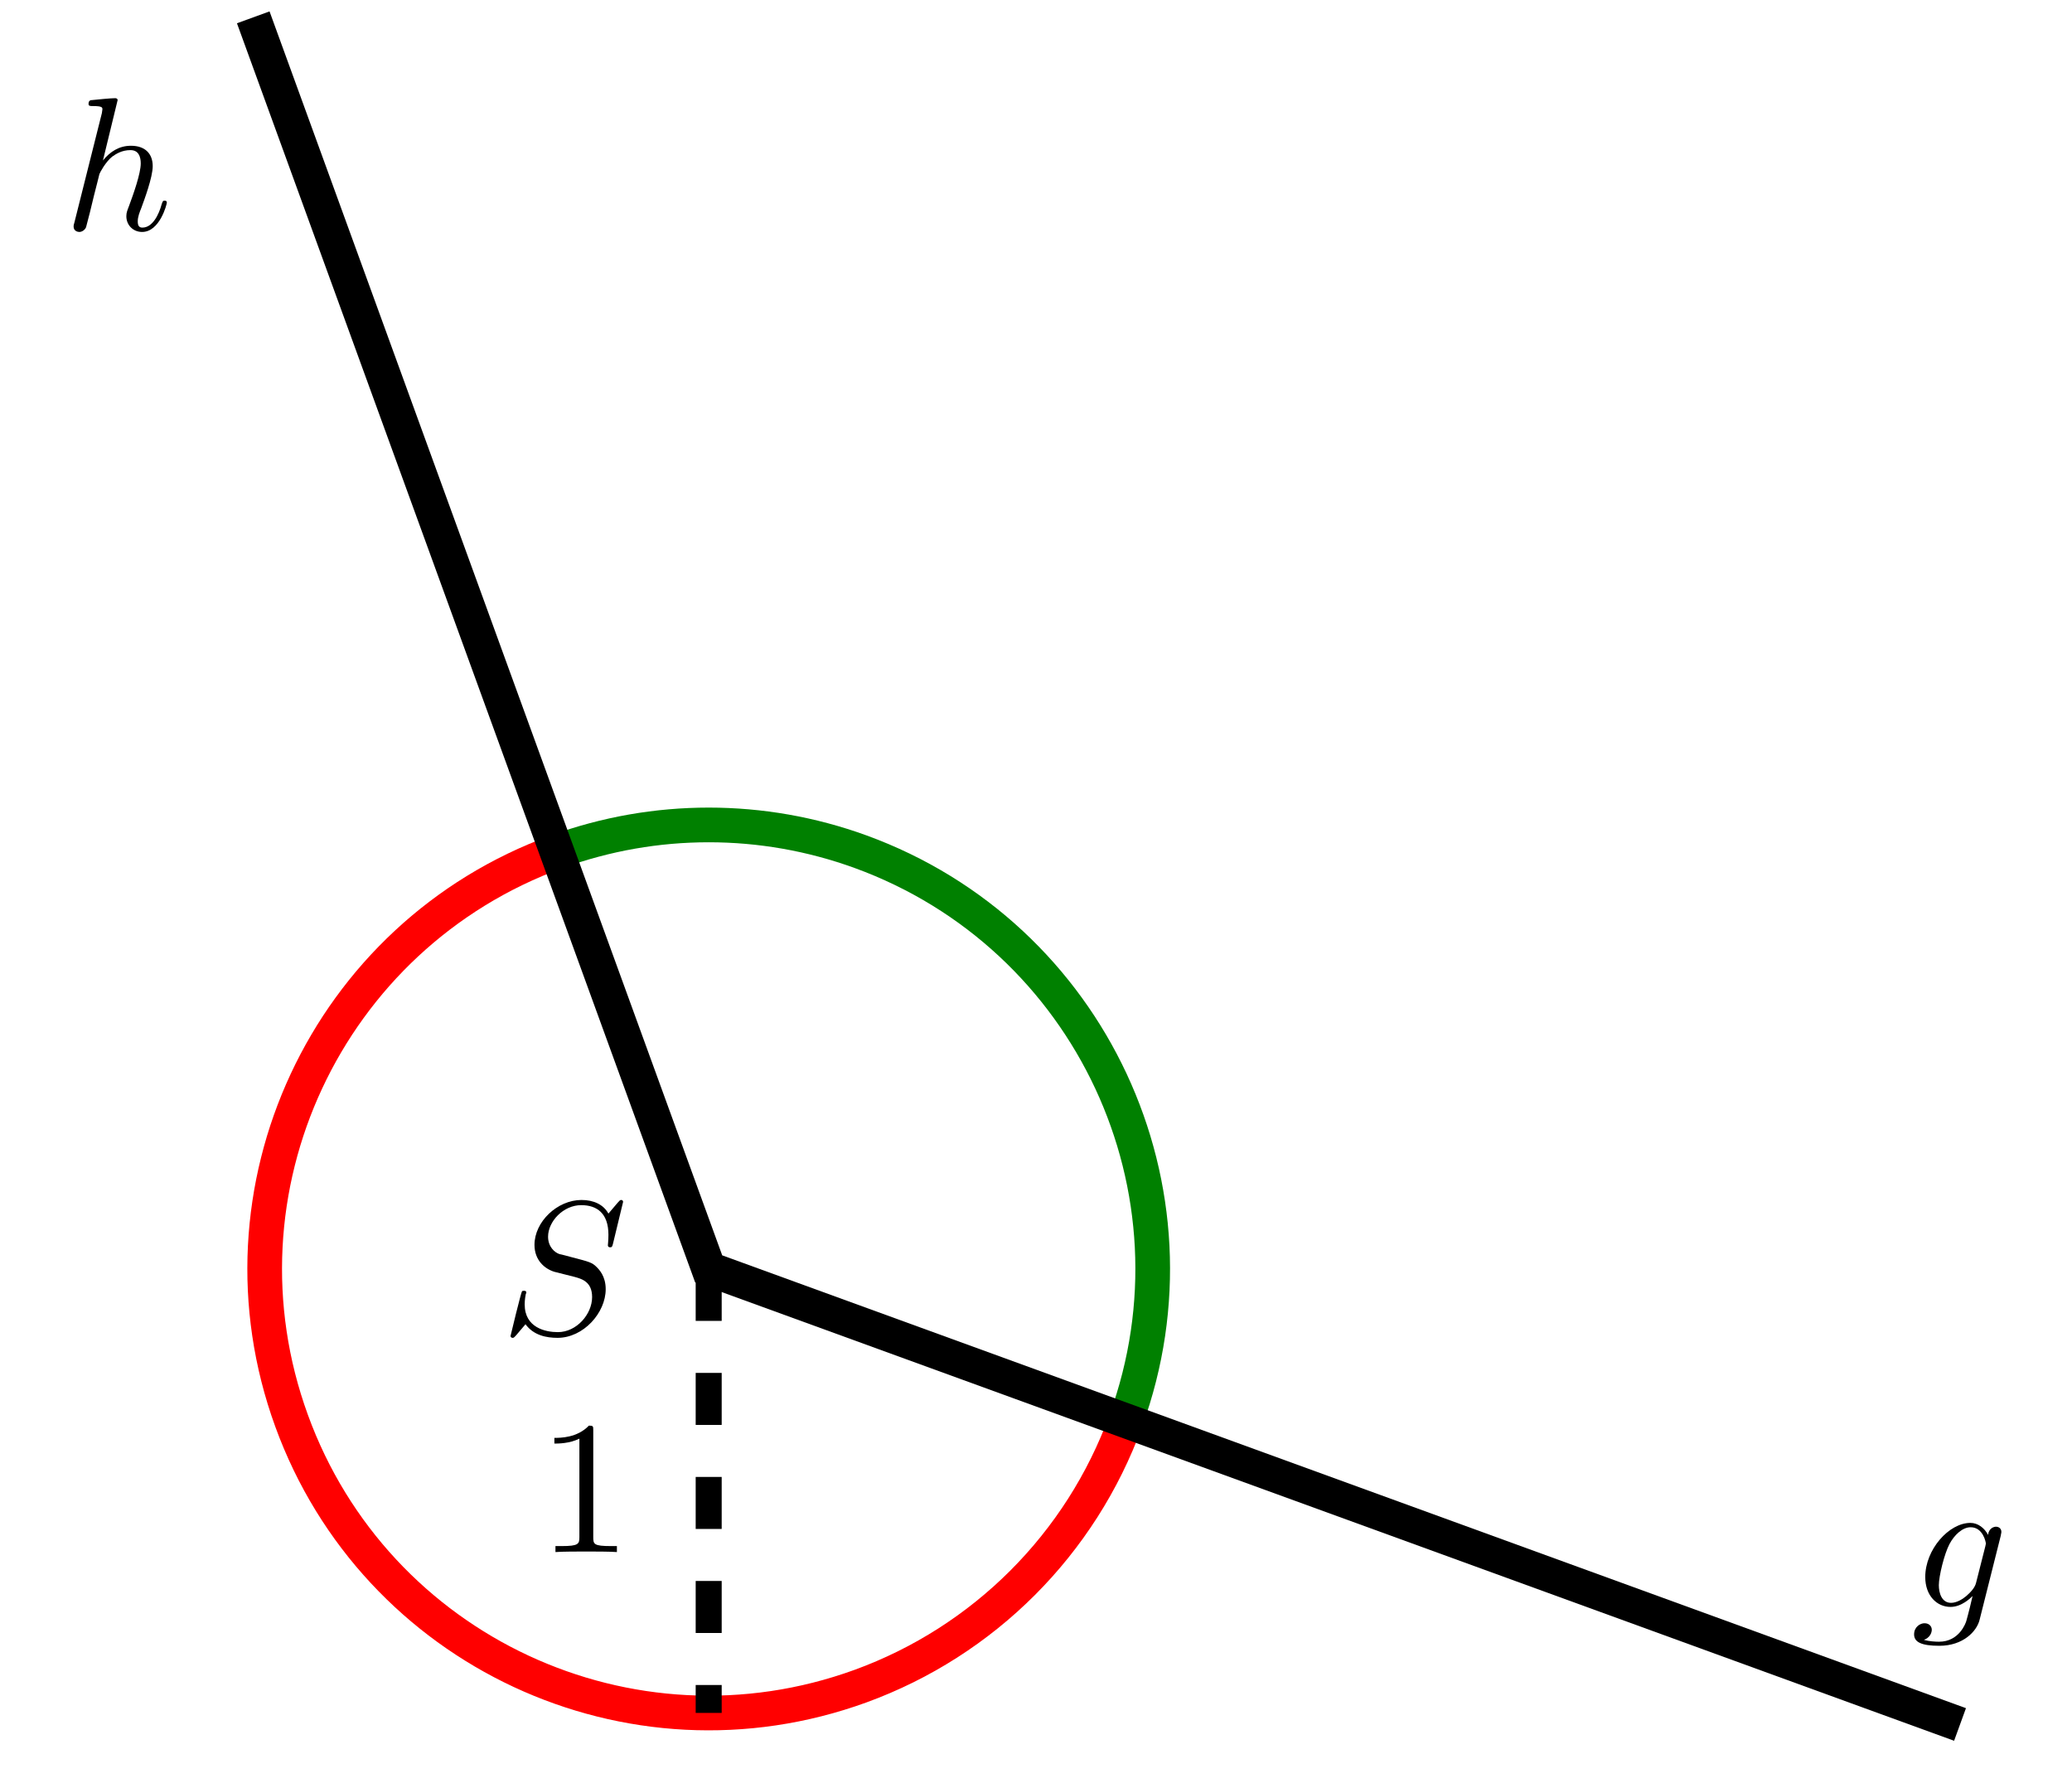
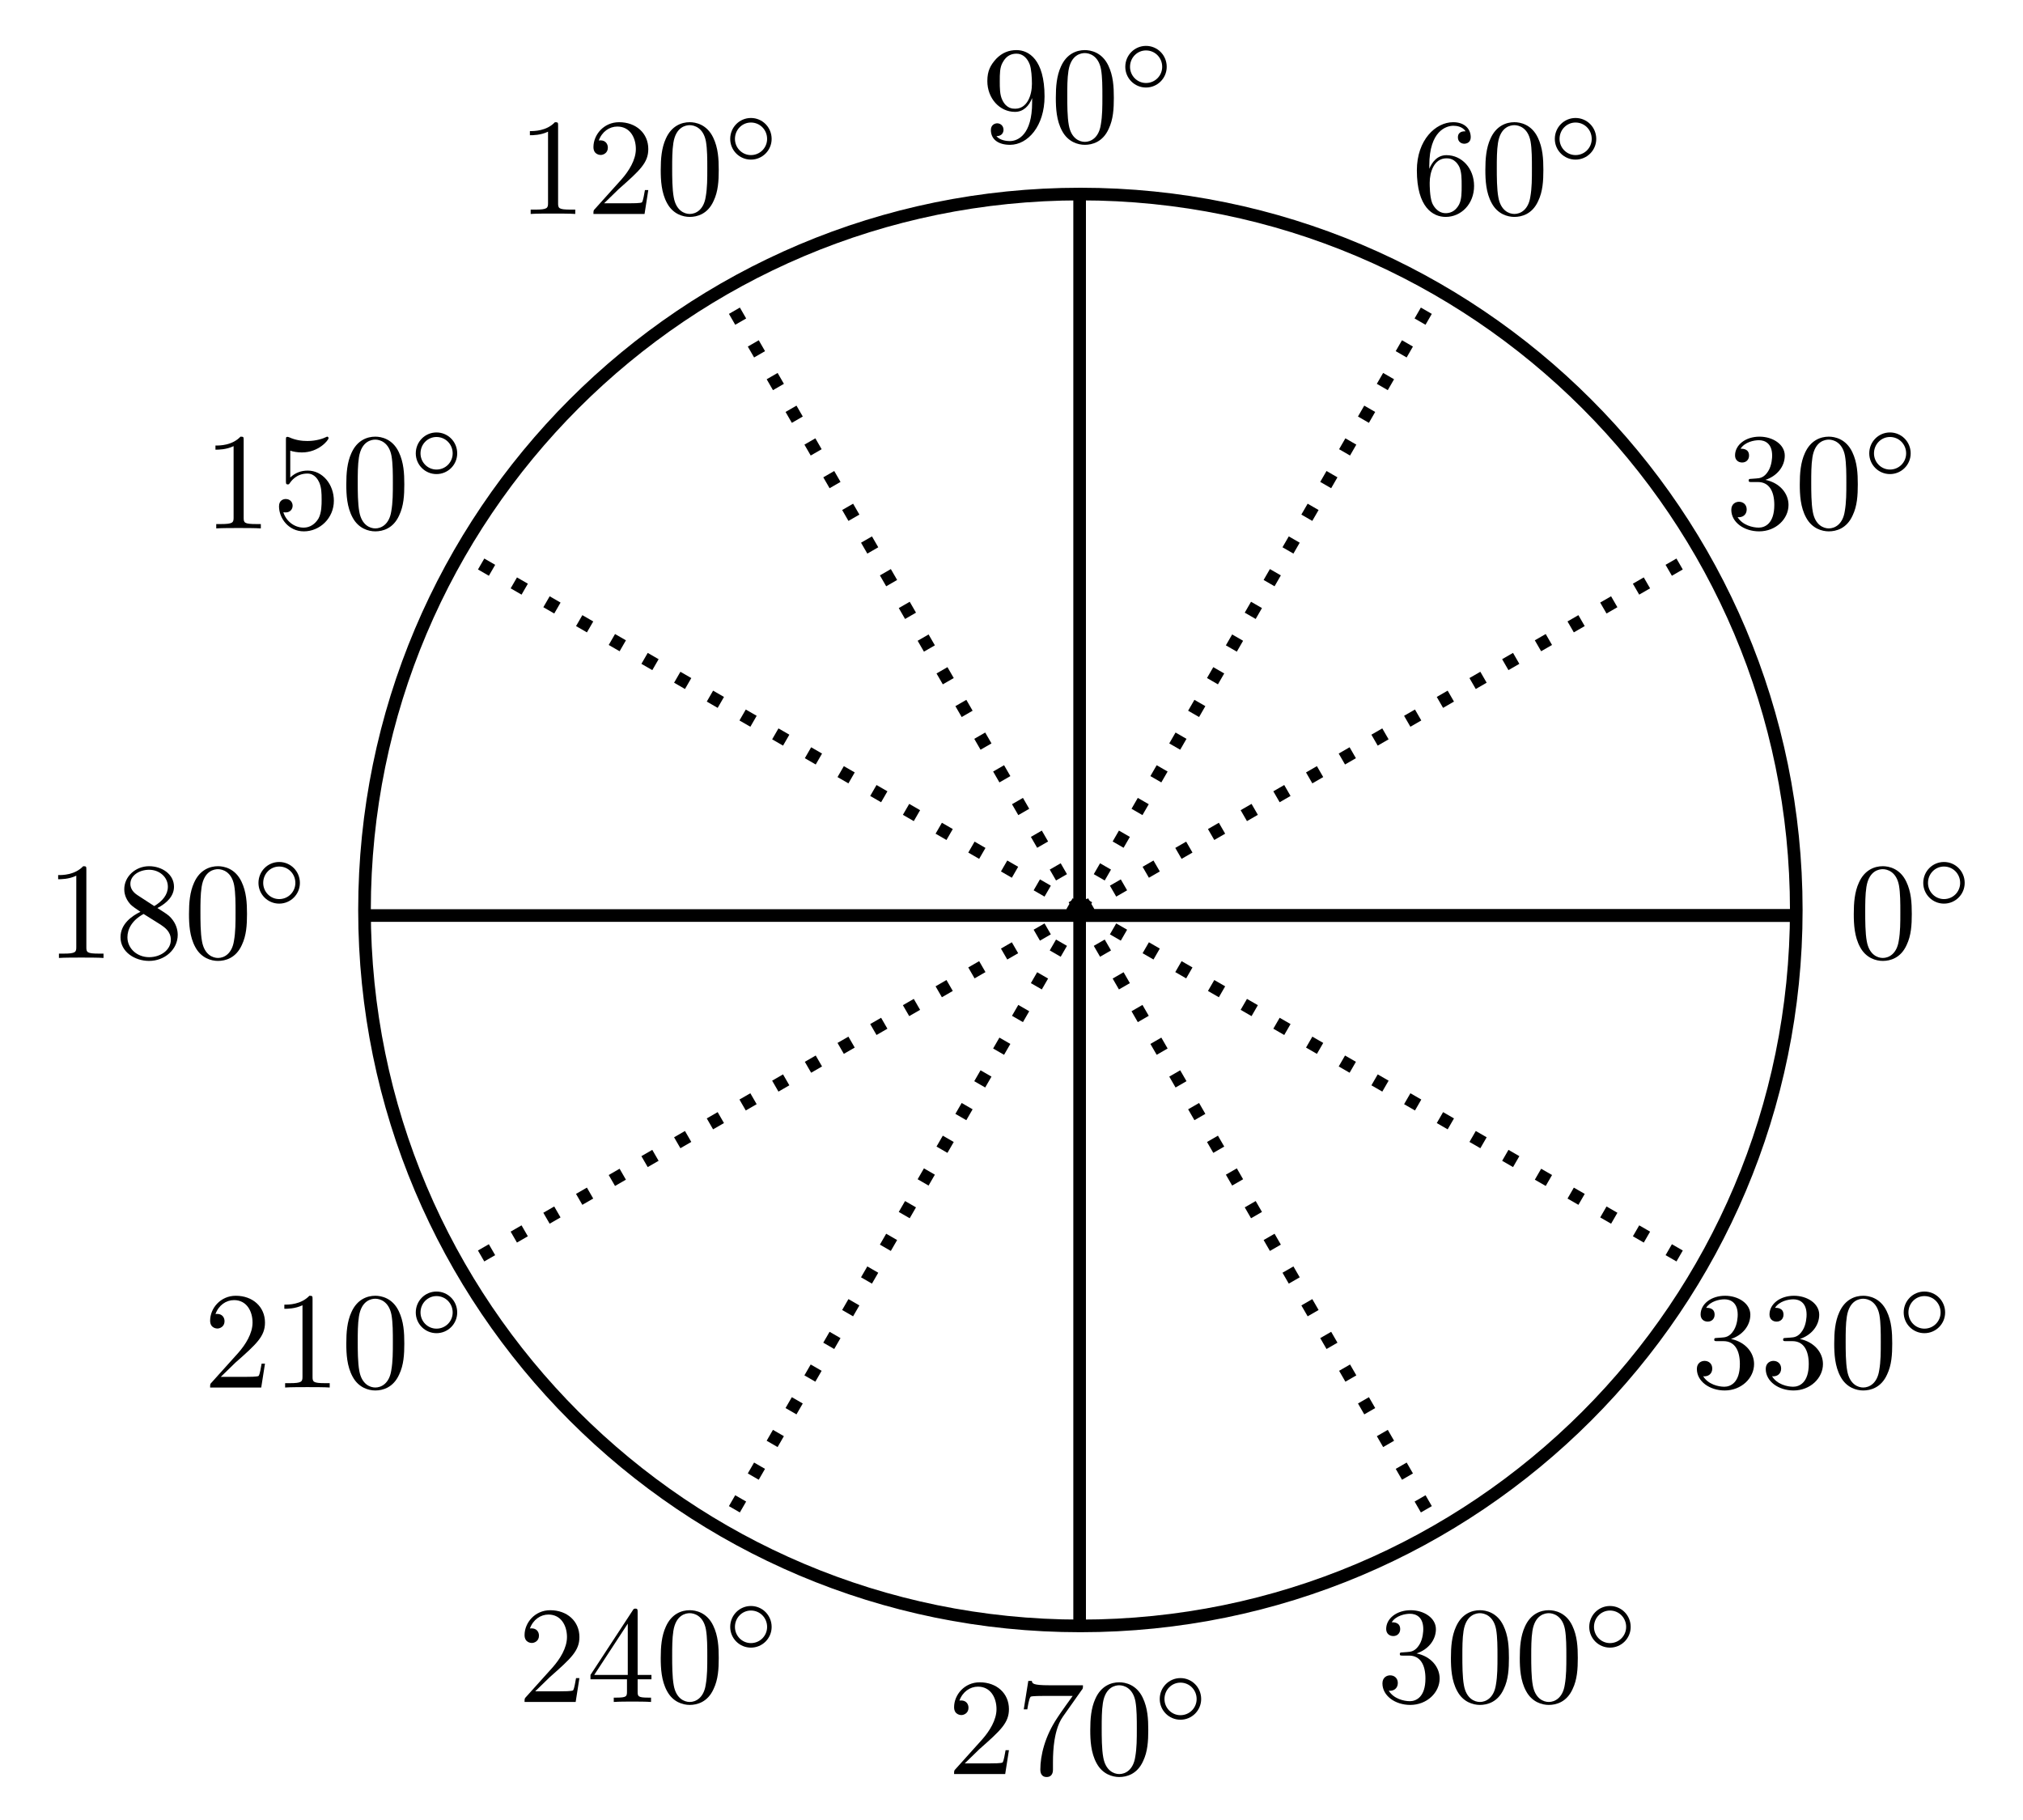
- <svg xmlns="http://www.w3.org/2000/svg" xmlns:xlink="http://www.w3.org/1999/xlink" width="119.083pt" height="102.704pt" viewBox="0 0 119.083 102.704" version="1.1">
+ <svg xmlns="http://www.w3.org/2000/svg" xmlns:xlink="http://www.w3.org/1999/xlink" width="160.209pt" height="144.122pt" viewBox="0 0 160.209 144.122" version="1.1">
  <defs>
    <g>
      <symbol overflow="visible" id="glyph0-0">
        <path style="stroke:none;" d="" />
      </symbol>
      <symbol overflow="visible" id="glyph0-1">
-         <path style="stroke:none;" d="M 7.031 -7.578 C 7.031 -7.609 7.016 -7.688 6.922 -7.688 C 6.859 -7.688 6.844 -7.672 6.719 -7.531 L 6.188 -6.906 C 5.906 -7.422 5.344 -7.688 4.641 -7.688 C 3.25 -7.688 1.938 -6.438 1.938 -5.109 C 1.938 -4.234 2.516 -3.734 3.078 -3.562 L 4.25 -3.266 C 4.641 -3.156 5.25 -3 5.25 -2.109 C 5.25 -1.125 4.359 -0.094 3.281 -0.094 C 2.578 -0.094 1.375 -0.344 1.375 -1.688 C 1.375 -1.953 1.422 -2.219 1.438 -2.281 C 1.453 -2.328 1.469 -2.328 1.469 -2.359 C 1.469 -2.469 1.391 -2.469 1.328 -2.469 C 1.281 -2.469 1.25 -2.469 1.219 -2.438 C 1.172 -2.391 0.562 0.094 0.562 0.125 C 0.562 0.203 0.625 0.234 0.688 0.234 C 0.734 0.234 0.75 0.234 0.891 0.078 L 1.422 -0.547 C 1.891 0.094 2.625 0.234 3.266 0.234 C 4.75 0.234 6.031 -1.203 6.031 -2.562 C 6.031 -3.312 5.656 -3.688 5.5 -3.844 C 5.25 -4.094 5.078 -4.141 4.109 -4.391 C 3.875 -4.453 3.484 -4.562 3.375 -4.578 C 3.094 -4.672 2.719 -5 2.719 -5.578 C 2.719 -6.453 3.594 -7.391 4.625 -7.391 C 5.531 -7.391 6.188 -6.922 6.188 -5.688 C 6.188 -5.344 6.156 -5.141 6.156 -5.078 C 6.156 -5.078 6.156 -4.969 6.281 -4.969 C 6.391 -4.969 6.406 -5 6.453 -5.188 Z " />
+         <path style="stroke:none;" d="M 5.016 -3.484 C 5.016 -4.359 4.969 -5.234 4.578 -6.047 C 4.078 -7.094 3.188 -7.266 2.719 -7.266 C 2.078 -7.266 1.281 -6.984 0.828 -5.969 C 0.484 -5.219 0.422 -4.359 0.422 -3.484 C 0.422 -2.672 0.469 -1.688 0.922 -0.859 C 1.391 0.016 2.188 0.234 2.719 0.234 C 3.297 0.234 4.141 0.016 4.609 -1.031 C 4.969 -1.781 5.016 -2.625 5.016 -3.484 Z M 2.719 0 C 2.297 0 1.641 -0.266 1.453 -1.312 C 1.328 -1.969 1.328 -2.984 1.328 -3.625 C 1.328 -4.312 1.328 -5.031 1.422 -5.625 C 1.625 -6.922 2.438 -7.031 2.719 -7.031 C 3.078 -7.031 3.797 -6.828 4 -5.75 C 4.109 -5.141 4.109 -4.312 4.109 -3.625 C 4.109 -2.797 4.109 -2.062 3.984 -1.359 C 3.828 -0.328 3.203 0 2.719 0 Z " />
      </symbol>
      <symbol overflow="visible" id="glyph0-2">
-         <path style="stroke:none;" d="M 5.141 -4.109 C 5.141 -4.172 5.172 -4.234 5.172 -4.312 C 5.172 -4.5 5.031 -4.609 4.859 -4.609 C 4.75 -4.609 4.453 -4.531 4.406 -4.141 C 4.203 -4.531 3.828 -4.828 3.391 -4.828 C 2.156 -4.828 0.797 -3.297 0.797 -1.719 C 0.797 -0.641 1.469 0 2.25 0 C 2.891 0 3.406 -0.516 3.516 -0.625 C 3.297 0.344 3.156 0.797 3.156 0.812 C 3.125 0.922 2.75 2 1.594 2 C 1.391 2 1.031 1.984 0.719 1.891 C 1.047 1.781 1.172 1.5 1.172 1.312 C 1.172 1.141 1.047 0.938 0.75 0.938 C 0.516 0.938 0.156 1.141 0.156 1.578 C 0.156 2.016 0.562 2.234 1.609 2.234 C 2.984 2.234 3.766 1.391 3.922 0.734 Z M 3.719 -1.391 C 3.656 -1.109 3.406 -0.844 3.156 -0.625 C 2.938 -0.438 2.594 -0.234 2.281 -0.234 C 1.734 -0.234 1.578 -0.812 1.578 -1.25 C 1.578 -1.766 1.891 -3.047 2.188 -3.609 C 2.469 -4.141 2.938 -4.578 3.406 -4.578 C 4.125 -4.578 4.281 -3.703 4.281 -3.641 C 4.281 -3.594 4.25 -3.516 4.25 -3.484 Z " />
+         <path style="stroke:none;" d="M 4 -3.469 L 4 -3.125 C 4 -0.562 2.875 -0.062 2.234 -0.062 C 2.047 -0.062 1.469 -0.094 1.172 -0.453 C 1.641 -0.453 1.734 -0.781 1.734 -0.953 C 1.734 -1.297 1.469 -1.469 1.234 -1.469 C 1.062 -1.469 0.734 -1.359 0.734 -0.938 C 0.734 -0.203 1.312 0.234 2.25 0.234 C 3.656 0.234 4.984 -1.25 4.984 -3.594 C 4.984 -6.516 3.734 -7.266 2.766 -7.266 C 2.156 -7.266 1.625 -7.062 1.156 -6.578 C 0.703 -6.078 0.453 -5.625 0.453 -4.812 C 0.453 -3.453 1.422 -2.375 2.641 -2.375 C 3.297 -2.375 3.75 -2.828 4 -3.469 Z M 2.656 -2.625 C 2.469 -2.625 1.969 -2.625 1.641 -3.312 C 1.438 -3.719 1.438 -4.266 1.438 -4.797 C 1.438 -5.391 1.438 -5.906 1.672 -6.297 C 1.969 -6.844 2.375 -6.984 2.766 -6.984 C 3.266 -6.984 3.625 -6.625 3.812 -6.125 C 3.938 -5.781 3.984 -5.094 3.984 -4.594 C 3.984 -3.688 3.609 -2.625 2.656 -2.625 Z " />
      </symbol>
      <symbol overflow="visible" id="glyph0-3">
-         <path style="stroke:none;" d="M 3.125 -7.453 C 3.125 -7.453 3.125 -7.562 2.984 -7.562 C 2.734 -7.562 1.938 -7.484 1.656 -7.453 C 1.578 -7.453 1.453 -7.438 1.453 -7.234 C 1.453 -7.109 1.547 -7.109 1.719 -7.109 C 2.234 -7.109 2.25 -7.031 2.25 -6.922 L 2.219 -6.703 L 0.641 -0.422 C 0.594 -0.266 0.594 -0.25 0.594 -0.188 C 0.594 0.062 0.812 0.125 0.922 0.125 C 1.094 0.125 1.266 -0.016 1.312 -0.156 L 1.531 -1 L 1.766 -1.969 C 1.828 -2.219 1.891 -2.453 1.953 -2.703 C 1.969 -2.766 2.062 -3.125 2.078 -3.203 C 2.109 -3.297 2.438 -3.906 2.812 -4.203 C 3.047 -4.375 3.391 -4.578 3.859 -4.578 C 4.328 -4.578 4.453 -4.203 4.453 -3.812 C 4.453 -3.234 4.031 -2.047 3.781 -1.375 C 3.688 -1.125 3.625 -1 3.625 -0.781 C 3.625 -0.266 4.016 0.125 4.531 0.125 C 5.547 0.125 5.953 -1.469 5.953 -1.562 C 5.953 -1.672 5.859 -1.672 5.828 -1.672 C 5.719 -1.672 5.719 -1.641 5.656 -1.469 C 5.5 -0.891 5.141 -0.125 4.547 -0.125 C 4.359 -0.125 4.281 -0.234 4.281 -0.484 C 4.281 -0.75 4.391 -1.016 4.484 -1.25 C 4.656 -1.719 5.141 -3.016 5.141 -3.656 C 5.141 -4.359 4.719 -4.828 3.891 -4.828 C 3.203 -4.828 2.688 -4.484 2.281 -3.984 Z " />
+         <path style="stroke:none;" d="M 3.203 -6.984 C 3.203 -7.234 3.203 -7.266 2.953 -7.266 C 2.281 -6.562 1.312 -6.562 0.969 -6.562 L 0.969 -6.234 C 1.188 -6.234 1.828 -6.234 2.406 -6.516 L 2.406 -0.859 C 2.406 -0.469 2.359 -0.344 1.391 -0.344 L 1.031 -0.344 L 1.031 0 C 1.422 -0.031 2.359 -0.031 2.797 -0.031 C 3.234 -0.031 4.188 -0.031 4.562 0 L 4.562 -0.344 L 4.219 -0.344 C 3.234 -0.344 3.203 -0.453 3.203 -0.859 Z " />
+       </symbol>
+       <symbol overflow="visible" id="glyph0-4">
+         <path style="stroke:none;" d="M 1.781 -4.984 C 1.281 -5.312 1.234 -5.688 1.234 -5.875 C 1.234 -6.531 1.938 -6.984 2.719 -6.984 C 3.516 -6.984 4.203 -6.422 4.203 -5.641 C 4.203 -5.016 3.781 -4.5 3.125 -4.109 Z M 3.375 -3.953 C 4.156 -4.359 4.688 -4.922 4.688 -5.641 C 4.688 -6.641 3.719 -7.266 2.719 -7.266 C 1.641 -7.266 0.75 -6.453 0.75 -5.438 C 0.75 -5.25 0.781 -4.75 1.234 -4.25 C 1.359 -4.109 1.75 -3.844 2.031 -3.656 C 1.391 -3.344 0.453 -2.719 0.453 -1.641 C 0.453 -0.484 1.578 0.234 2.719 0.234 C 3.953 0.234 4.984 -0.672 4.984 -1.828 C 4.984 -2.219 4.859 -2.719 4.453 -3.172 C 4.25 -3.406 4.062 -3.516 3.375 -3.953 Z M 2.281 -3.484 L 3.625 -2.641 C 3.922 -2.438 4.438 -2.109 4.438 -1.438 C 4.438 -0.625 3.625 -0.062 2.719 -0.062 C 1.781 -0.062 1 -0.734 1 -1.641 C 1 -2.281 1.359 -2.984 2.281 -3.484 Z " />
+       </symbol>
+       <symbol overflow="visible" id="glyph0-5">
+         <path style="stroke:none;" d="M 1.391 -0.844 L 2.547 -1.969 C 4.25 -3.469 4.891 -4.062 4.891 -5.141 C 4.891 -6.391 3.922 -7.266 2.578 -7.266 C 1.359 -7.266 0.547 -6.266 0.547 -5.297 C 0.547 -4.672 1.094 -4.672 1.125 -4.672 C 1.312 -4.672 1.688 -4.812 1.688 -5.25 C 1.688 -5.547 1.5 -5.828 1.109 -5.828 C 1.031 -5.828 1 -5.828 0.969 -5.812 C 1.219 -6.516 1.812 -6.922 2.438 -6.922 C 3.438 -6.922 3.906 -6.047 3.906 -5.141 C 3.906 -4.281 3.359 -3.406 2.766 -2.734 L 0.672 -0.406 C 0.547 -0.281 0.547 -0.266 0.547 0 L 4.594 0 L 4.891 -1.891 L 4.625 -1.891 C 4.562 -1.578 4.5 -1.094 4.391 -0.922 C 4.312 -0.844 3.594 -0.844 3.344 -0.844 Z " />
+       </symbol>
+       <symbol overflow="visible" id="glyph0-6">
+         <path style="stroke:none;" d="M 5.188 -6.641 C 5.297 -6.766 5.297 -6.797 5.297 -7.031 L 2.641 -7.031 C 1.312 -7.031 1.281 -7.172 1.25 -7.375 L 0.969 -7.375 L 0.609 -5.125 L 0.891 -5.125 C 0.922 -5.297 1.016 -5.984 1.156 -6.125 C 1.234 -6.188 2.078 -6.188 2.219 -6.188 L 4.484 -6.188 C 4.359 -6.016 3.5 -4.828 3.266 -4.453 C 2.281 -2.984 1.922 -1.469 1.922 -0.359 C 1.922 -0.25 1.922 0.234 2.422 0.234 C 2.922 0.234 2.922 -0.25 2.922 -0.359 L 2.922 -0.922 C 2.922 -1.516 2.953 -2.109 3.047 -2.703 C 3.094 -2.953 3.234 -3.891 3.719 -4.562 Z " />
+       </symbol>
+       <symbol overflow="visible" id="glyph0-7">
+         <path style="stroke:none;" d="M 3.156 -3.844 C 4.062 -4.141 4.688 -4.891 4.688 -5.766 C 4.688 -6.656 3.734 -7.266 2.688 -7.266 C 1.578 -7.266 0.75 -6.609 0.75 -5.781 C 0.75 -5.422 1 -5.219 1.312 -5.219 C 1.641 -5.219 1.859 -5.453 1.859 -5.766 C 1.859 -6.312 1.359 -6.312 1.188 -6.312 C 1.531 -6.844 2.25 -6.984 2.641 -6.984 C 3.094 -6.984 3.688 -6.75 3.688 -5.766 C 3.688 -5.641 3.672 -5 3.375 -4.531 C 3.047 -4 2.688 -3.969 2.406 -3.953 C 2.328 -3.953 2.062 -3.922 1.984 -3.922 C 1.891 -3.922 1.828 -3.906 1.828 -3.797 C 1.828 -3.672 1.891 -3.672 2.078 -3.672 L 2.562 -3.672 C 3.453 -3.672 3.859 -2.938 3.859 -1.859 C 3.859 -0.375 3.109 -0.062 2.625 -0.062 C 2.156 -0.062 1.344 -0.25 0.953 -0.891 C 1.344 -0.844 1.672 -1.078 1.672 -1.5 C 1.672 -1.891 1.391 -2.109 1.062 -2.109 C 0.812 -2.109 0.453 -1.953 0.453 -1.469 C 0.453 -0.484 1.469 0.234 2.656 0.234 C 3.984 0.234 4.984 -0.75 4.984 -1.859 C 4.984 -2.766 4.297 -3.609 3.156 -3.844 Z " />
+       </symbol>
+       <symbol overflow="visible" id="glyph0-8">
+         <path style="stroke:none;" d="M 1.438 -3.578 L 1.438 -3.844 C 1.438 -6.594 2.797 -6.984 3.344 -6.984 C 3.609 -6.984 4.062 -6.922 4.312 -6.547 C 4.141 -6.547 3.703 -6.547 3.703 -6.062 C 3.703 -5.719 3.969 -5.562 4.203 -5.562 C 4.391 -5.562 4.719 -5.656 4.719 -6.078 C 4.719 -6.734 4.234 -7.266 3.328 -7.266 C 1.938 -7.266 0.453 -5.859 0.453 -3.453 C 0.453 -0.531 1.719 0.234 2.734 0.234 C 3.953 0.234 4.984 -0.781 4.984 -2.219 C 4.984 -3.609 4.016 -4.656 2.797 -4.656 C 2.062 -4.656 1.656 -4.094 1.438 -3.578 Z M 2.734 -0.062 C 2.047 -0.062 1.719 -0.719 1.656 -0.891 C 1.469 -1.391 1.469 -2.266 1.469 -2.469 C 1.469 -3.312 1.812 -4.406 2.797 -4.406 C 2.969 -4.406 3.469 -4.406 3.812 -3.734 C 4 -3.328 4 -2.766 4 -2.234 C 4 -1.719 4 -1.172 3.812 -0.781 C 3.484 -0.125 2.984 -0.062 2.734 -0.062 Z " />
+       </symbol>
+       <symbol overflow="visible" id="glyph0-9">
+         <path style="stroke:none;" d="M 4.891 -2.188 C 4.891 -3.484 4 -4.578 2.828 -4.578 C 2.297 -4.578 1.828 -4.406 1.438 -4.031 L 1.438 -6.156 C 1.656 -6.078 2.016 -6.016 2.359 -6.016 C 3.703 -6.016 4.469 -7 4.469 -7.141 C 4.469 -7.203 4.438 -7.266 4.359 -7.266 C 4.359 -7.266 4.328 -7.266 4.281 -7.234 C 4.062 -7.125 3.516 -6.922 2.797 -6.922 C 2.359 -6.922 1.859 -6.984 1.344 -7.219 C 1.25 -7.25 1.234 -7.25 1.203 -7.25 C 1.094 -7.25 1.094 -7.172 1.094 -6.984 L 1.094 -3.766 C 1.094 -3.562 1.094 -3.484 1.25 -3.484 C 1.328 -3.484 1.359 -3.516 1.391 -3.578 C 1.516 -3.75 1.922 -4.344 2.797 -4.344 C 3.375 -4.344 3.641 -3.844 3.734 -3.641 C 3.906 -3.234 3.922 -2.812 3.922 -2.266 C 3.922 -1.891 3.922 -1.234 3.672 -0.781 C 3.406 -0.344 3 -0.062 2.5 -0.062 C 1.703 -0.062 1.078 -0.641 0.891 -1.281 C 0.922 -1.281 0.953 -1.266 1.078 -1.266 C 1.438 -1.266 1.625 -1.531 1.625 -1.797 C 1.625 -2.062 1.438 -2.328 1.078 -2.328 C 0.922 -2.328 0.547 -2.25 0.547 -1.75 C 0.547 -0.812 1.297 0.234 2.516 0.234 C 3.781 0.234 4.891 -0.812 4.891 -2.188 Z " />
+       </symbol>
+       <symbol overflow="visible" id="glyph0-10">
+         <path style="stroke:none;" d="M 3.203 -1.797 L 3.203 -0.844 C 3.203 -0.453 3.188 -0.344 2.375 -0.344 L 2.156 -0.344 L 2.156 0 C 2.594 -0.031 3.156 -0.031 3.625 -0.031 C 4.078 -0.031 4.656 -0.031 5.109 0 L 5.109 -0.344 L 4.875 -0.344 C 4.062 -0.344 4.047 -0.453 4.047 -0.844 L 4.047 -1.797 L 5.141 -1.797 L 5.141 -2.141 L 4.047 -2.141 L 4.047 -7.094 C 4.047 -7.312 4.047 -7.391 3.875 -7.391 C 3.781 -7.391 3.734 -7.391 3.656 -7.25 L 0.312 -2.141 L 0.312 -1.797 Z M 3.266 -2.141 L 0.609 -2.141 L 3.266 -6.203 Z " />
      </symbol>
      <symbol overflow="visible" id="glyph1-0">
        <path style="stroke:none;" d="" />
      </symbol>
      <symbol overflow="visible" id="glyph1-1">
-         <path style="stroke:none;" d="M 3.203 -6.984 C 3.203 -7.234 3.203 -7.266 2.953 -7.266 C 2.281 -6.562 1.312 -6.562 0.969 -6.562 L 0.969 -6.234 C 1.188 -6.234 1.828 -6.234 2.406 -6.516 L 2.406 -0.859 C 2.406 -0.469 2.359 -0.344 1.391 -0.344 L 1.031 -0.344 L 1.031 0 C 1.422 -0.031 2.359 -0.031 2.797 -0.031 C 3.234 -0.031 4.188 -0.031 4.562 0 L 4.562 -0.344 L 4.219 -0.344 C 3.234 -0.344 3.203 -0.453 3.203 -0.859 Z " />
+         <path style="stroke:none;" d="M 3.75 -1.984 C 3.75 -2.906 3.016 -3.641 2.109 -3.641 C 1.203 -3.641 0.469 -2.906 0.469 -1.984 C 0.469 -1.078 1.203 -0.344 2.109 -0.344 C 3.016 -0.344 3.75 -1.078 3.75 -1.984 Z M 2.109 -0.703 C 1.406 -0.703 0.844 -1.281 0.844 -1.984 C 0.844 -2.703 1.406 -3.281 2.109 -3.281 C 2.828 -3.281 3.391 -2.703 3.391 -1.984 C 3.391 -1.281 2.828 -0.703 2.109 -0.703 Z " />
      </symbol>
    </g>
  </defs>
  <g id="surface1">
+     <path style="fill:none;stroke-width:1;stroke-linecap:butt;stroke-linejoin:miter;stroke:rgb(0%,0%,0%);stroke-opacity:1;stroke-miterlimit:10;" d="M -0.059 -0.439 L 56.941 -0.439 " transform="matrix(1,0,0,-1,85.559,72.061)" />
+     <path style="fill:none;stroke-width:1;stroke-linecap:butt;stroke-linejoin:miter;stroke:rgb(0%,0%,0%);stroke-opacity:1;stroke-dasharray:0.996,1.993;stroke-miterlimit:10;" d="M -0 -0.002 L 49.097 28.346 " transform="matrix(1,0,0,-1,85.559,72.061)" />
+     <path style="fill:none;stroke-width:1;stroke-linecap:butt;stroke-linejoin:miter;stroke:rgb(0%,0%,0%);stroke-opacity:1;stroke-dasharray:0.996,1.993;stroke-miterlimit:10;" d="M -0 -0.002 L 28.347 49.1 " transform="matrix(1,0,0,-1,85.559,72.061)" />
+     <path style="fill:none;stroke-width:1;stroke-linecap:butt;stroke-linejoin:miter;stroke:rgb(0%,0%,0%);stroke-opacity:1;stroke-dasharray:0.996,1.993;stroke-miterlimit:10;" d="M -0 -0.002 L -28.348 49.1 " transform="matrix(1,0,0,-1,85.559,72.061)" />
+     <path style="fill:none;stroke-width:1;stroke-linecap:butt;stroke-linejoin:miter;stroke:rgb(0%,0%,0%);stroke-opacity:1;stroke-dasharray:0.996,1.993;stroke-miterlimit:10;" d="M -0 -0.002 L -49.098 28.346 " transform="matrix(1,0,0,-1,85.559,72.061)" />
+     <path style="fill:none;stroke-width:1;stroke-linecap:butt;stroke-linejoin:miter;stroke:rgb(0%,0%,0%);stroke-opacity:1;stroke-dasharray:0.996,1.993;stroke-miterlimit:10;" d="M -0 -0.002 L -49.098 -28.345 " transform="matrix(1,0,0,-1,85.559,72.061)" />
+     <path style="fill:none;stroke-width:1;stroke-linecap:butt;stroke-linejoin:miter;stroke:rgb(0%,0%,0%);stroke-opacity:1;stroke-dasharray:0.996,1.993;stroke-miterlimit:10;" d="M -0 -0.002 L -28.348 -49.099 " transform="matrix(1,0,0,-1,85.559,72.061)" />
+     <path style="fill:none;stroke-width:1;stroke-linecap:butt;stroke-linejoin:miter;stroke:rgb(0%,0%,0%);stroke-opacity:1;stroke-dasharray:0.996,1.993;stroke-miterlimit:10;" d="M -0 -0.002 L 28.347 -49.099 " transform="matrix(1,0,0,-1,85.559,72.061)" />
+     <path style="fill:none;stroke-width:1;stroke-linecap:butt;stroke-linejoin:miter;stroke:rgb(0%,0%,0%);stroke-opacity:1;stroke-dasharray:0.996,1.993;stroke-miterlimit:10;" d="M -0 -0.002 L 49.097 -28.345 " transform="matrix(1,0,0,-1,85.559,72.061)" />
+     <path style="fill:none;stroke-width:1;stroke-linecap:butt;stroke-linejoin:miter;stroke:rgb(0%,0%,0%);stroke-opacity:1;stroke-miterlimit:10;" d="M -0.059 -0.439 L 56.941 -0.439 " transform="matrix(1,0,0,-1,85.559,72.061)" />
    <g style="fill:rgb(0%,0%,0%);fill-opacity:1;">
-       <use xlink:href="#glyph0-1" x="28.78" y="76.643" />
+       <use xlink:href="#glyph0-1" x="146.386" y="75.86" />
    </g>
    <g style="fill:rgb(0%,0%,0%);fill-opacity:1;">
-       <use xlink:href="#glyph0-2" x="109.852" y="92.339" />
+       <use xlink:href="#glyph1-1" x="151.841" y="71.901" />
+     </g>
+     <path style="fill:none;stroke-width:1;stroke-linecap:butt;stroke-linejoin:miter;stroke:rgb(0%,0%,0%);stroke-opacity:1;stroke-miterlimit:10;" d="M -0.059 -0.439 L -0.059 56.561 " transform="matrix(1,0,0,-1,85.559,72.061)" />
+     <g style="fill:rgb(0%,0%,0%);fill-opacity:1;">
+       <use xlink:href="#glyph0-2" x="77.738" y="11.234" />
+       <use xlink:href="#glyph0-1" x="83.193" y="11.234" />
    </g>
    <g style="fill:rgb(0%,0%,0%);fill-opacity:1;">
-       <use xlink:href="#glyph0-3" x="3.636" y="13.204" />
+       <use xlink:href="#glyph1-1" x="88.647" y="7.275" />
    </g>
-     <path style="fill:none;stroke-width:1.993;stroke-linecap:butt;stroke-linejoin:miter;stroke:rgb(0%,50%,0%);stroke-opacity:1;stroke-miterlimit:10;" d="M 23.973 -8.725 C 28.793 4.514 21.965 19.154 8.727 23.975 C 3.09 26.025 -3.089 26.025 -8.726 23.975 " transform="matrix(1,0,0,-1,40.73,72.916)" />
-     <path style="fill:none;stroke-width:1.993;stroke-linecap:butt;stroke-linejoin:miter;stroke:rgb(100%,0%,0%);stroke-opacity:1;stroke-miterlimit:10;" d="M -8.726 23.975 C -21.964 19.154 -28.793 4.514 -23.972 -8.725 C -19.156 -21.967 -4.515 -28.791 8.727 -23.975 C 15.813 -21.393 21.395 -15.811 23.973 -8.725 " transform="matrix(1,0,0,-1,40.73,72.916)" />
-     <path style="fill:none;stroke-width:1.993;stroke-linecap:butt;stroke-linejoin:miter;stroke:rgb(0%,0%,0%);stroke-opacity:1;stroke-miterlimit:10;" d="M 71.918 -26.178 L 0 0.002 L -26.175 71.92 " transform="matrix(1,0,0,-1,40.73,72.916)" />
-     <path style="fill:none;stroke-width:1.494;stroke-linecap:butt;stroke-linejoin:miter;stroke:rgb(0%,0%,0%);stroke-opacity:1;stroke-dasharray:2.989,2.989;stroke-miterlimit:10;" d="M 0 0.002 L 0 -25.514 " transform="matrix(1,0,0,-1,40.73,72.916)" />
+     <path style="fill:none;stroke-width:1;stroke-linecap:butt;stroke-linejoin:miter;stroke:rgb(0%,0%,0%);stroke-opacity:1;stroke-miterlimit:10;" d="M -0.059 -0.439 L -57.059 -0.439 " transform="matrix(1,0,0,-1,85.559,72.061)" />
    <g style="fill:rgb(0%,0%,0%);fill-opacity:1;">
-       <use xlink:href="#glyph1-1" x="30.893" y="89.187" />
+       <use xlink:href="#glyph0-3" x="3.636" y="75.86" />
+       <use xlink:href="#glyph0-4" x="9.091" y="75.86" />
+       <use xlink:href="#glyph0-1" x="14.545" y="75.86" />
    </g>
+     <g style="fill:rgb(0%,0%,0%);fill-opacity:1;">
+       <use xlink:href="#glyph1-1" x="20" y="71.901" />
+     </g>
+     <path style="fill:none;stroke-width:1;stroke-linecap:butt;stroke-linejoin:miter;stroke:rgb(0%,0%,0%);stroke-opacity:1;stroke-miterlimit:10;" d="M -0.059 -0.439 L -0.059 -56.439 " transform="matrix(1,0,0,-1,85.559,72.061)" />
+     <g style="fill:rgb(0%,0%,0%);fill-opacity:1;">
+       <use xlink:href="#glyph0-5" x="75.011" y="140.486" />
+       <use xlink:href="#glyph0-6" x="80.466" y="140.486" />
+       <use xlink:href="#glyph0-1" x="85.92" y="140.486" />
+     </g>
+     <g style="fill:rgb(0%,0%,0%);fill-opacity:1;">
+       <use xlink:href="#glyph1-1" x="91.375" y="136.527" />
+     </g>
+     <g style="fill:rgb(0%,0%,0%);fill-opacity:1;">
+       <use xlink:href="#glyph0-7" x="136.655" y="41.844" />
+       <use xlink:href="#glyph0-1" x="142.11" y="41.844" />
+     </g>
+     <g style="fill:rgb(0%,0%,0%);fill-opacity:1;">
+       <use xlink:href="#glyph1-1" x="147.564" y="37.886" />
+     </g>
+     <g style="fill:rgb(0%,0%,0%);fill-opacity:1;">
+       <use xlink:href="#glyph0-8" x="111.754" y="16.943" />
+       <use xlink:href="#glyph0-1" x="117.209" y="16.943" />
+     </g>
+     <g style="fill:rgb(0%,0%,0%);fill-opacity:1;">
+       <use xlink:href="#glyph1-1" x="122.663" y="12.984" />
+     </g>
+     <g style="fill:rgb(0%,0%,0%);fill-opacity:1;">
+       <use xlink:href="#glyph0-3" x="40.995" y="16.943" />
+       <use xlink:href="#glyph0-5" x="46.45" y="16.943" />
+       <use xlink:href="#glyph0-1" x="51.904" y="16.943" />
+     </g>
+     <g style="fill:rgb(0%,0%,0%);fill-opacity:1;">
+       <use xlink:href="#glyph1-1" x="57.359" y="12.984" />
+     </g>
+     <g style="fill:rgb(0%,0%,0%);fill-opacity:1;">
+       <use xlink:href="#glyph0-3" x="16.094" y="41.844" />
+       <use xlink:href="#glyph0-9" x="21.549" y="41.844" />
+       <use xlink:href="#glyph0-1" x="27.003" y="41.844" />
+     </g>
+     <g style="fill:rgb(0%,0%,0%);fill-opacity:1;">
+       <use xlink:href="#glyph1-1" x="32.458" y="37.886" />
+     </g>
+     <g style="fill:rgb(0%,0%,0%);fill-opacity:1;">
+       <use xlink:href="#glyph0-5" x="16.094" y="109.876" />
+       <use xlink:href="#glyph0-3" x="21.549" y="109.876" />
+       <use xlink:href="#glyph0-1" x="27.003" y="109.876" />
+     </g>
+     <g style="fill:rgb(0%,0%,0%);fill-opacity:1;">
+       <use xlink:href="#glyph1-1" x="32.458" y="105.917" />
+     </g>
+     <g style="fill:rgb(0%,0%,0%);fill-opacity:1;">
+       <use xlink:href="#glyph0-5" x="40.995" y="134.777" />
+       <use xlink:href="#glyph0-10" x="46.45" y="134.777" />
+       <use xlink:href="#glyph0-1" x="51.904" y="134.777" />
+     </g>
+     <g style="fill:rgb(0%,0%,0%);fill-opacity:1;">
+       <use xlink:href="#glyph1-1" x="57.359" y="130.818" />
+     </g>
+     <g style="fill:rgb(0%,0%,0%);fill-opacity:1;">
+       <use xlink:href="#glyph0-7" x="109.027" y="134.777" />
+       <use xlink:href="#glyph0-1" x="114.482" y="134.777" />
+       <use xlink:href="#glyph0-1" x="119.936" y="134.777" />
+     </g>
+     <g style="fill:rgb(0%,0%,0%);fill-opacity:1;">
+       <use xlink:href="#glyph1-1" x="125.39" y="130.818" />
+     </g>
+     <g style="fill:rgb(0%,0%,0%);fill-opacity:1;">
+       <use xlink:href="#glyph0-7" x="133.928" y="109.876" />
+       <use xlink:href="#glyph0-7" x="139.383" y="109.876" />
+       <use xlink:href="#glyph0-1" x="144.837" y="109.876" />
+     </g>
+     <g style="fill:rgb(0%,0%,0%);fill-opacity:1;">
+       <use xlink:href="#glyph1-1" x="150.292" y="105.917" />
+     </g>
+     <path style="fill:none;stroke-width:1;stroke-linecap:butt;stroke-linejoin:miter;stroke:rgb(0%,0%,0%);stroke-opacity:1;stroke-miterlimit:10;" d="M 56.695 -0.002 C 56.695 31.311 31.312 56.694 -0 56.694 C -31.313 56.694 -56.692 31.311 -56.692 -0.002 C -56.692 -31.31 -31.313 -56.693 -0 -56.693 C 31.312 -56.693 56.695 -31.31 56.695 -0.002 Z " transform="matrix(1,0,0,-1,85.559,72.061)" />
  </g>
</svg>
